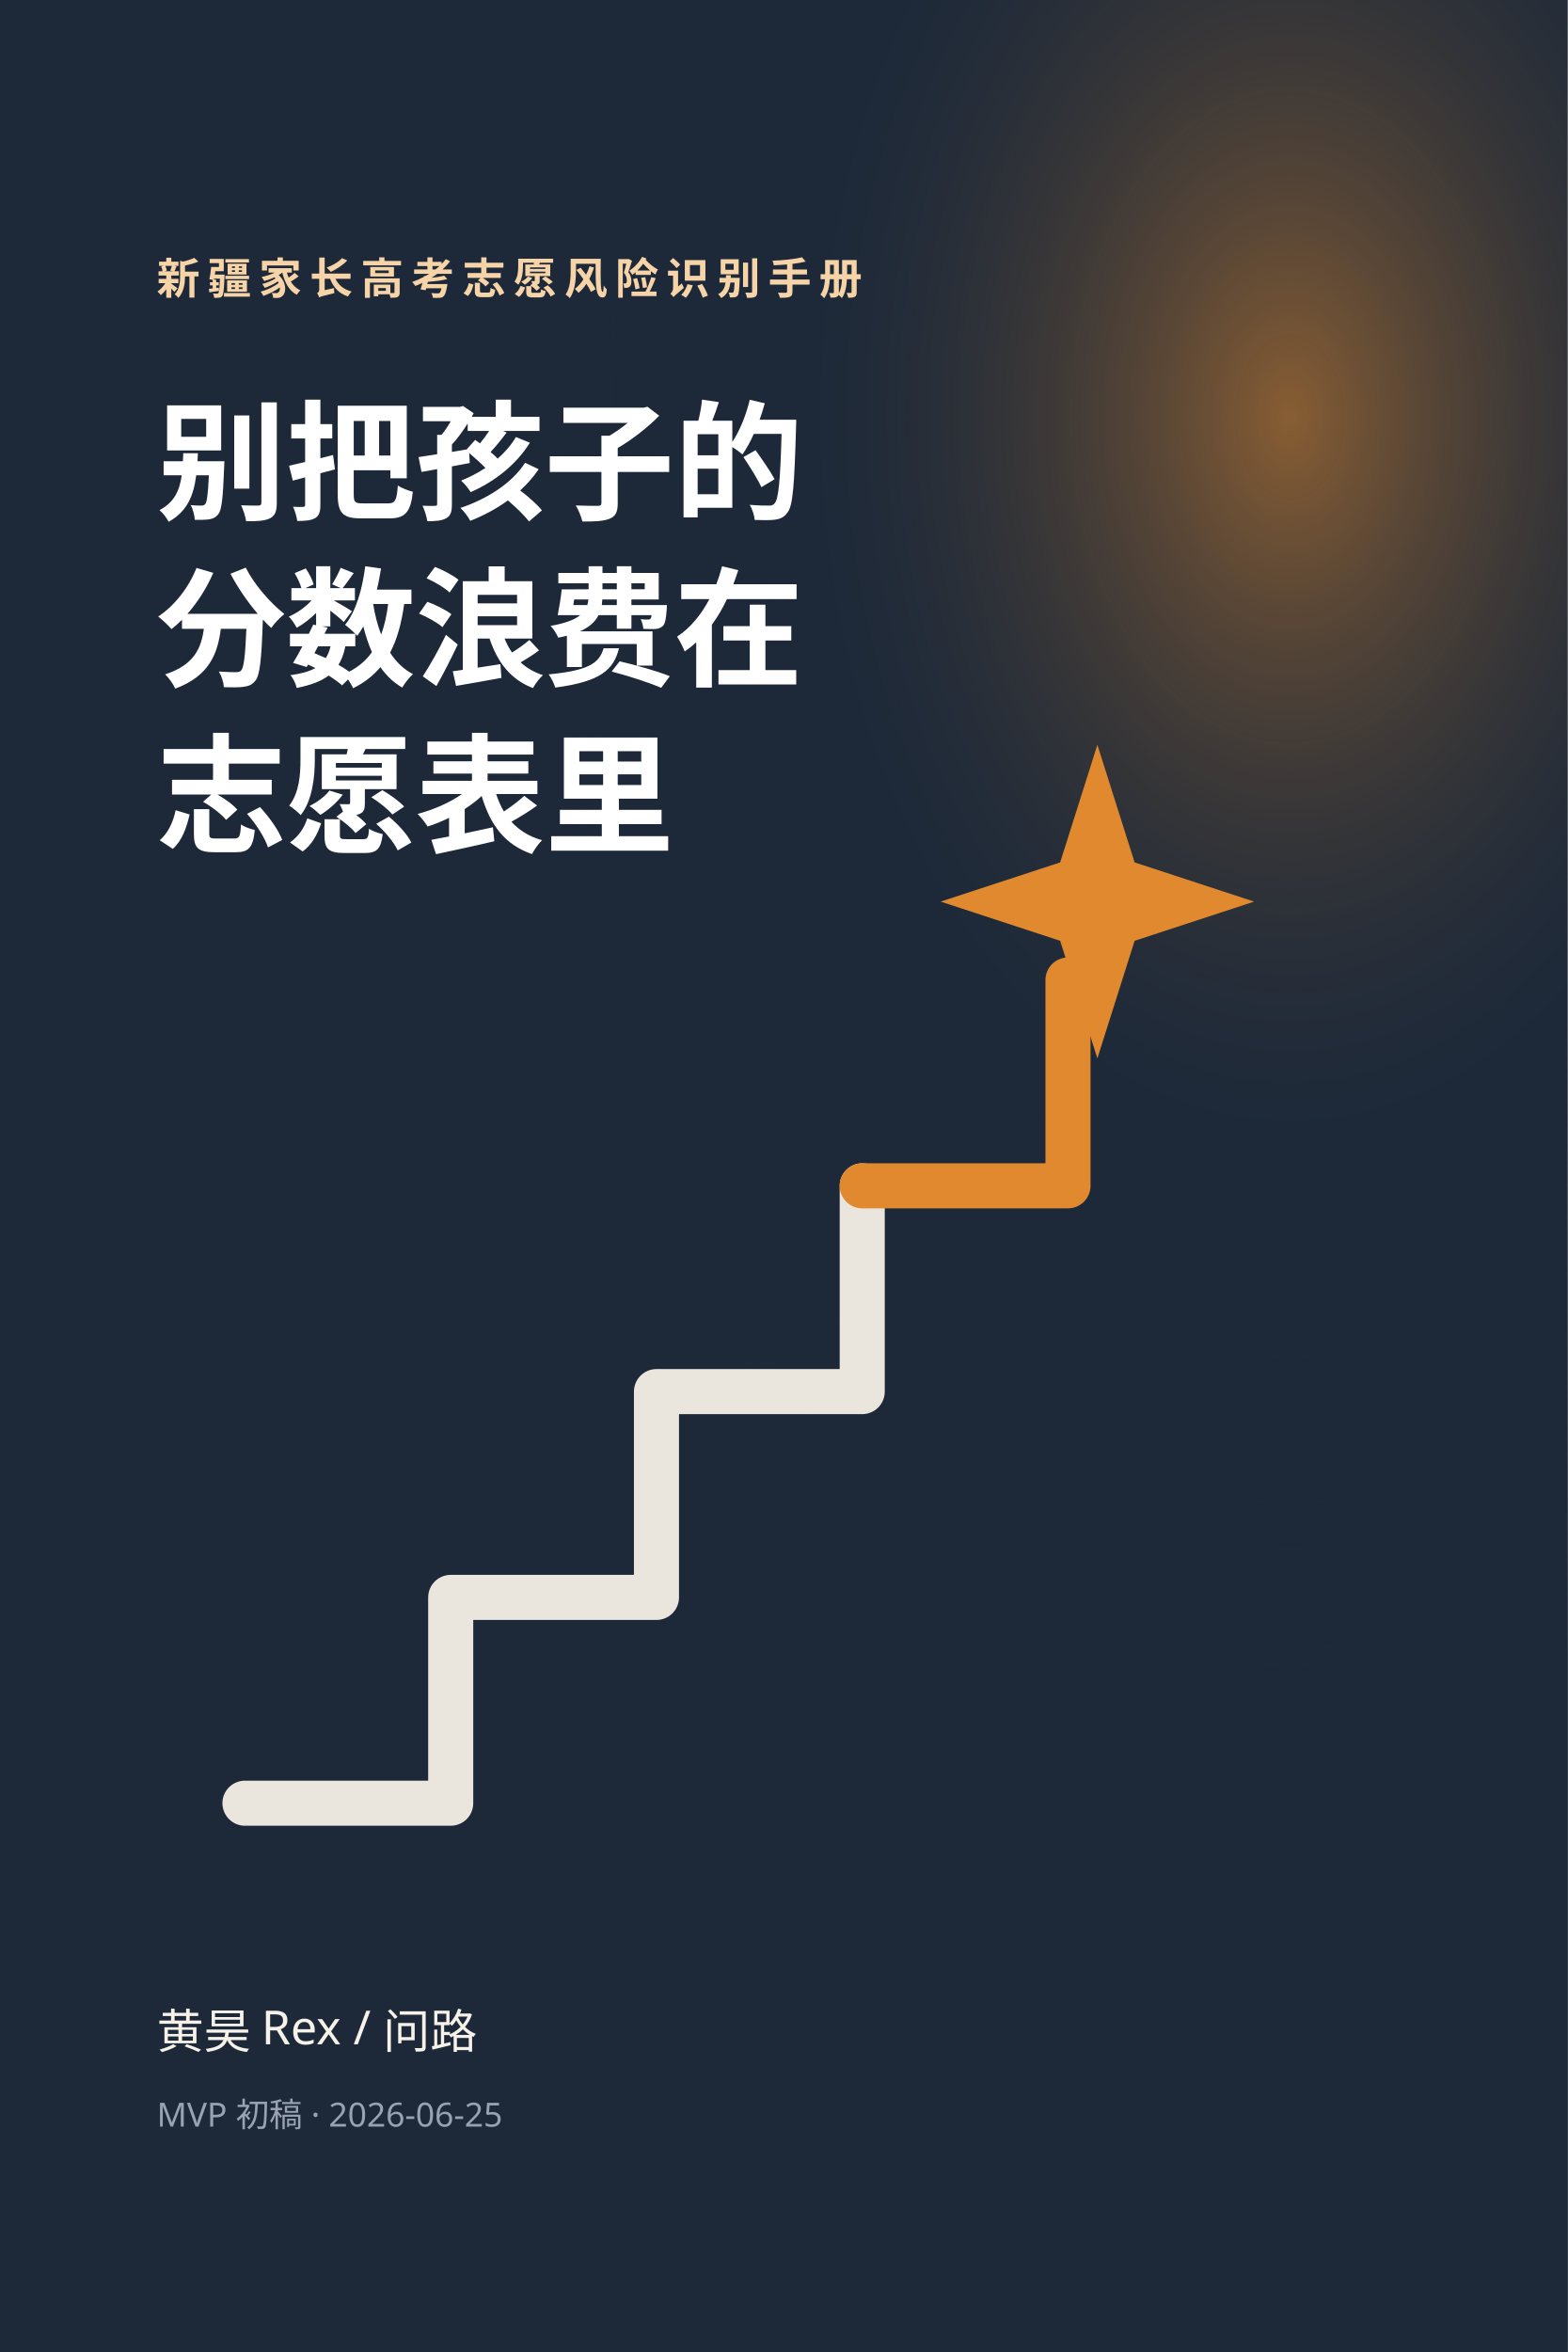
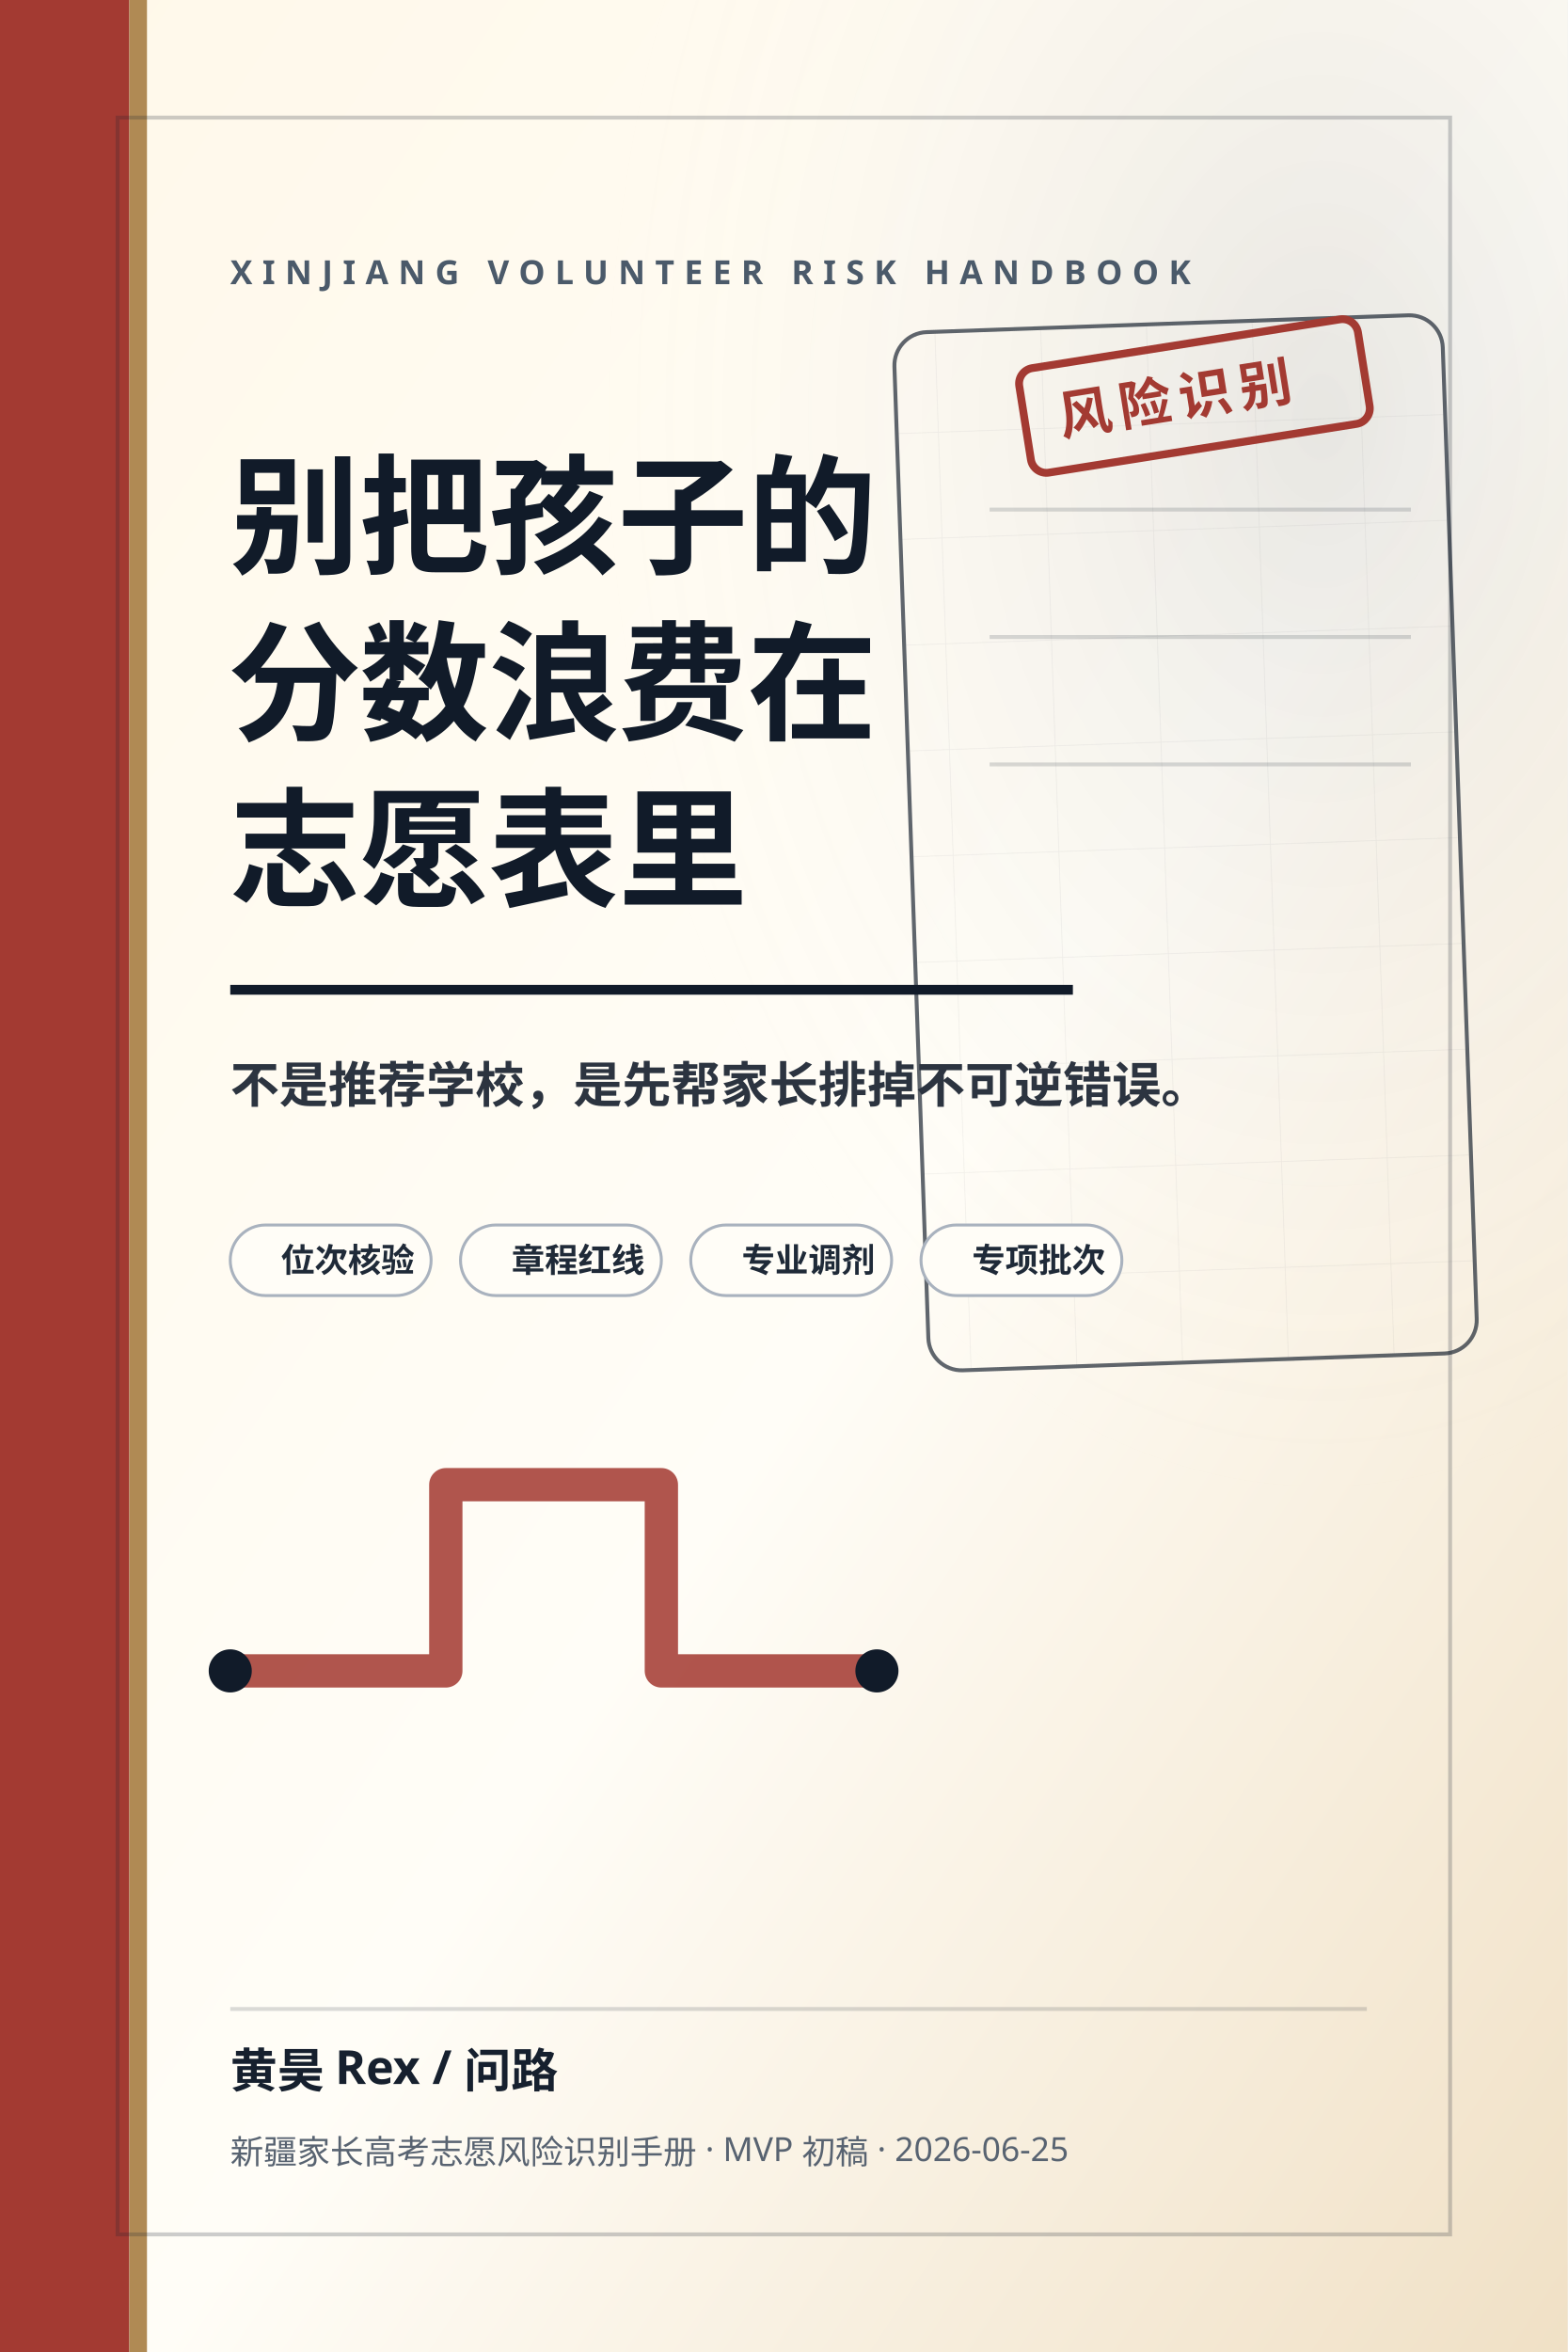
<svg xmlns="http://www.w3.org/2000/svg" width="1600" height="2400" viewBox="0 0 1600 2400">
  <defs>
-     <radialGradient id="g" cx="82%" cy="18%" r="55%">
-       <stop offset="0" stop-color="#E0892F" stop-opacity="0.55" />
-       <stop offset="0.55" stop-color="#1D2939" stop-opacity="0.12" />
-       <stop offset="1" stop-color="#1D2939" />
+     <linearGradient id="paper" x1="0" y1="0" x2="1" y2="1">
+       <stop offset="0" stop-color="#FFF8E9" />
+       <stop offset="0.55" stop-color="#FFFDF7" />
+       <stop offset="1" stop-color="#F0E0C5" />
+     </linearGradient>
+     <radialGradient id="warm" cx="84%" cy="18%" r="46%">
+       <stop offset="0" stop-color="#111B29" stop-opacity="0.10" />
+       <stop offset="1" stop-color="#FFFDF7" stop-opacity="0" />
    </radialGradient>
+     <pattern id="formGrid" width="108" height="108" patternUnits="userSpaceOnUse">
+       <path d="M108 0H0V108" fill="none" stroke="#16202E" stroke-width="1.5" opacity="0.08" />
+     </pattern>
  </defs>
-   <rect width="1600" height="2400" fill="#1D2939" />
-   <rect width="1600" height="2400" fill="url(#g)" />
-   <path d="M250 1840 L460 1840 L460 1630 L670 1630 L670 1420 L880 1420 L880 1210" fill="none" stroke="#F7F2E9" stroke-width="46" stroke-linecap="round" stroke-linejoin="round" opacity="0.94" />
-   <path d="M880 1210 L1090 1210 L1090 1000" fill="none" stroke="#E0892F" stroke-width="46" stroke-linecap="round" stroke-linejoin="round" />
-   <path d="M1120 760 L1158 880 L1280 920 L1158 960 L1120 1080 L1082 960 L960 920 L1082 880 Z" fill="#E0892F" />
-   <text x="160" y="300" fill="#F7D4A8" font-family="Microsoft YaHei, sans-serif" font-size="44" font-weight="700" letter-spacing="8">新疆家长高考志愿风险识别手册</text>
-   <text x="160" y="520" fill="#FFFFFF" font-family="Microsoft YaHei, sans-serif" font-size="132" font-weight="700">别把孩子的</text>
-   <text x="160" y="690" fill="#FFFFFF" font-family="Microsoft YaHei, sans-serif" font-size="132" font-weight="700">分数浪费在</text>
-   <text x="160" y="860" fill="#FFFFFF" font-family="Microsoft YaHei, sans-serif" font-size="132" font-weight="700">志愿表里</text>
-   <text x="160" y="2090" fill="#F7F2E9" font-family="Microsoft YaHei, sans-serif" font-size="48">黄昊 Rex / 问路</text>
-   <text x="160" y="2170" fill="#98A2B3" font-family="Microsoft YaHei, sans-serif" font-size="34">MVP 初稿 · 2026-06-25</text>
+   <rect width="1600" height="2400" fill="url(#paper)" />
+   <rect width="1600" height="2400" fill="url(#warm)" />
+   <rect x="0" y="0" width="132" height="2400" fill="#A33A32" />
+   <rect x="132" y="0" width="18" height="2400" fill="#B08A54" />
+   <rect x="120" y="120" width="1360" height="2160" fill="none" stroke="#16202E" stroke-width="4" opacity="0.22" />
+   <rect x="930" y="330" width="560" height="1060" rx="34" fill="url(#formGrid)" stroke="#16202E" stroke-width="4" opacity="0.68" transform="rotate(-2 1210 860)" />
+   <line x1="1010" y1="520" x2="1440" y2="520" stroke="#16202E" stroke-width="4" opacity="0.16" />
+   <line x1="1010" y1="650" x2="1440" y2="650" stroke="#16202E" stroke-width="4" opacity="0.16" />
+   <line x1="1010" y1="780" x2="1440" y2="780" stroke="#16202E" stroke-width="4" opacity="0.16" />
+   <g transform="rotate(-9 1220 410)">
+     <rect x="1045" y="350" width="350" height="108" rx="16" fill="none" stroke="#A33A32" stroke-width="8" />
+     <text x="1080" y="423" fill="#A33A32" font-family="Microsoft YaHei, DengXian, sans-serif" font-size="54" font-weight="900" letter-spacing="8">风险识别</text>
+   </g>
+   <text x="235" y="290" fill="#4B5A6A" font-family="Microsoft YaHei, DengXian, sans-serif" font-size="34" font-weight="900" letter-spacing="10">XINJIANG VOLUNTEER RISK HANDBOOK</text>
+   <text x="235" y="575" fill="#111B29" font-family="Microsoft YaHei, DengXian, sans-serif" font-size="132" font-weight="900">别把孩子的</text>
+   <text x="235" y="745" fill="#111B29" font-family="Microsoft YaHei, DengXian, sans-serif" font-size="132" font-weight="900">分数浪费在</text>
+   <text x="235" y="915" fill="#111B29" font-family="Microsoft YaHei, DengXian, sans-serif" font-size="132" font-weight="900">志愿表里</text>
+   <rect x="235" y="1005" width="860" height="10" fill="#111B29" />
+   <text x="235" y="1125" fill="#2C3440" font-family="SimSun, Source Han Serif SC, serif" font-size="50" font-weight="700">不是推荐学校，是先帮家长排掉不可逆错误。</text>
+   <g font-family="Microsoft YaHei, DengXian, sans-serif" font-size="34" font-weight="800" fill="#1F2A38">
+     <rect x="235" y="1250" width="205" height="72" rx="36" fill="#FFFDF7" stroke="#A9B2BE" stroke-width="3" />
+     <rect x="470" y="1250" width="205" height="72" rx="36" fill="#FFFDF7" stroke="#A9B2BE" stroke-width="3" />
+     <rect x="705" y="1250" width="205" height="72" rx="36" fill="#FFFDF7" stroke="#A9B2BE" stroke-width="3" />
+     <rect x="940" y="1250" width="205" height="72" rx="36" fill="#FFFDF7" stroke="#A9B2BE" stroke-width="3" />
+     <text x="287" y="1298">位次核验</text>
+     <text x="522" y="1298">章程红线</text>
+     <text x="757" y="1298">专业调剂</text>
+     <text x="992" y="1298">专项批次</text>
+   </g>
+   <path d="M235 1705 L455 1705 L455 1515 L675 1515 L675 1705 L895 1705" fill="none" stroke="#A33A32" stroke-width="34" stroke-linecap="round" stroke-linejoin="round" opacity="0.86" />
+   <circle cx="235" cy="1705" r="22" fill="#111B29" />
+   <circle cx="895" cy="1705" r="22" fill="#111B29" />
+   <line x1="235" y1="2050" x2="1395" y2="2050" stroke="#16202E" stroke-width="4" opacity="0.16" />
+   <text x="235" y="2130" fill="#16202E" font-family="Microsoft YaHei, DengXian, sans-serif" font-size="48" font-weight="700">黄昊 Rex / 问路</text>
+   <text x="235" y="2208" fill="#586371" font-family="Microsoft YaHei, DengXian, sans-serif" font-size="34">新疆家长高考志愿风险识别手册 · MVP 初稿 · 2026-06-25</text>
</svg>
